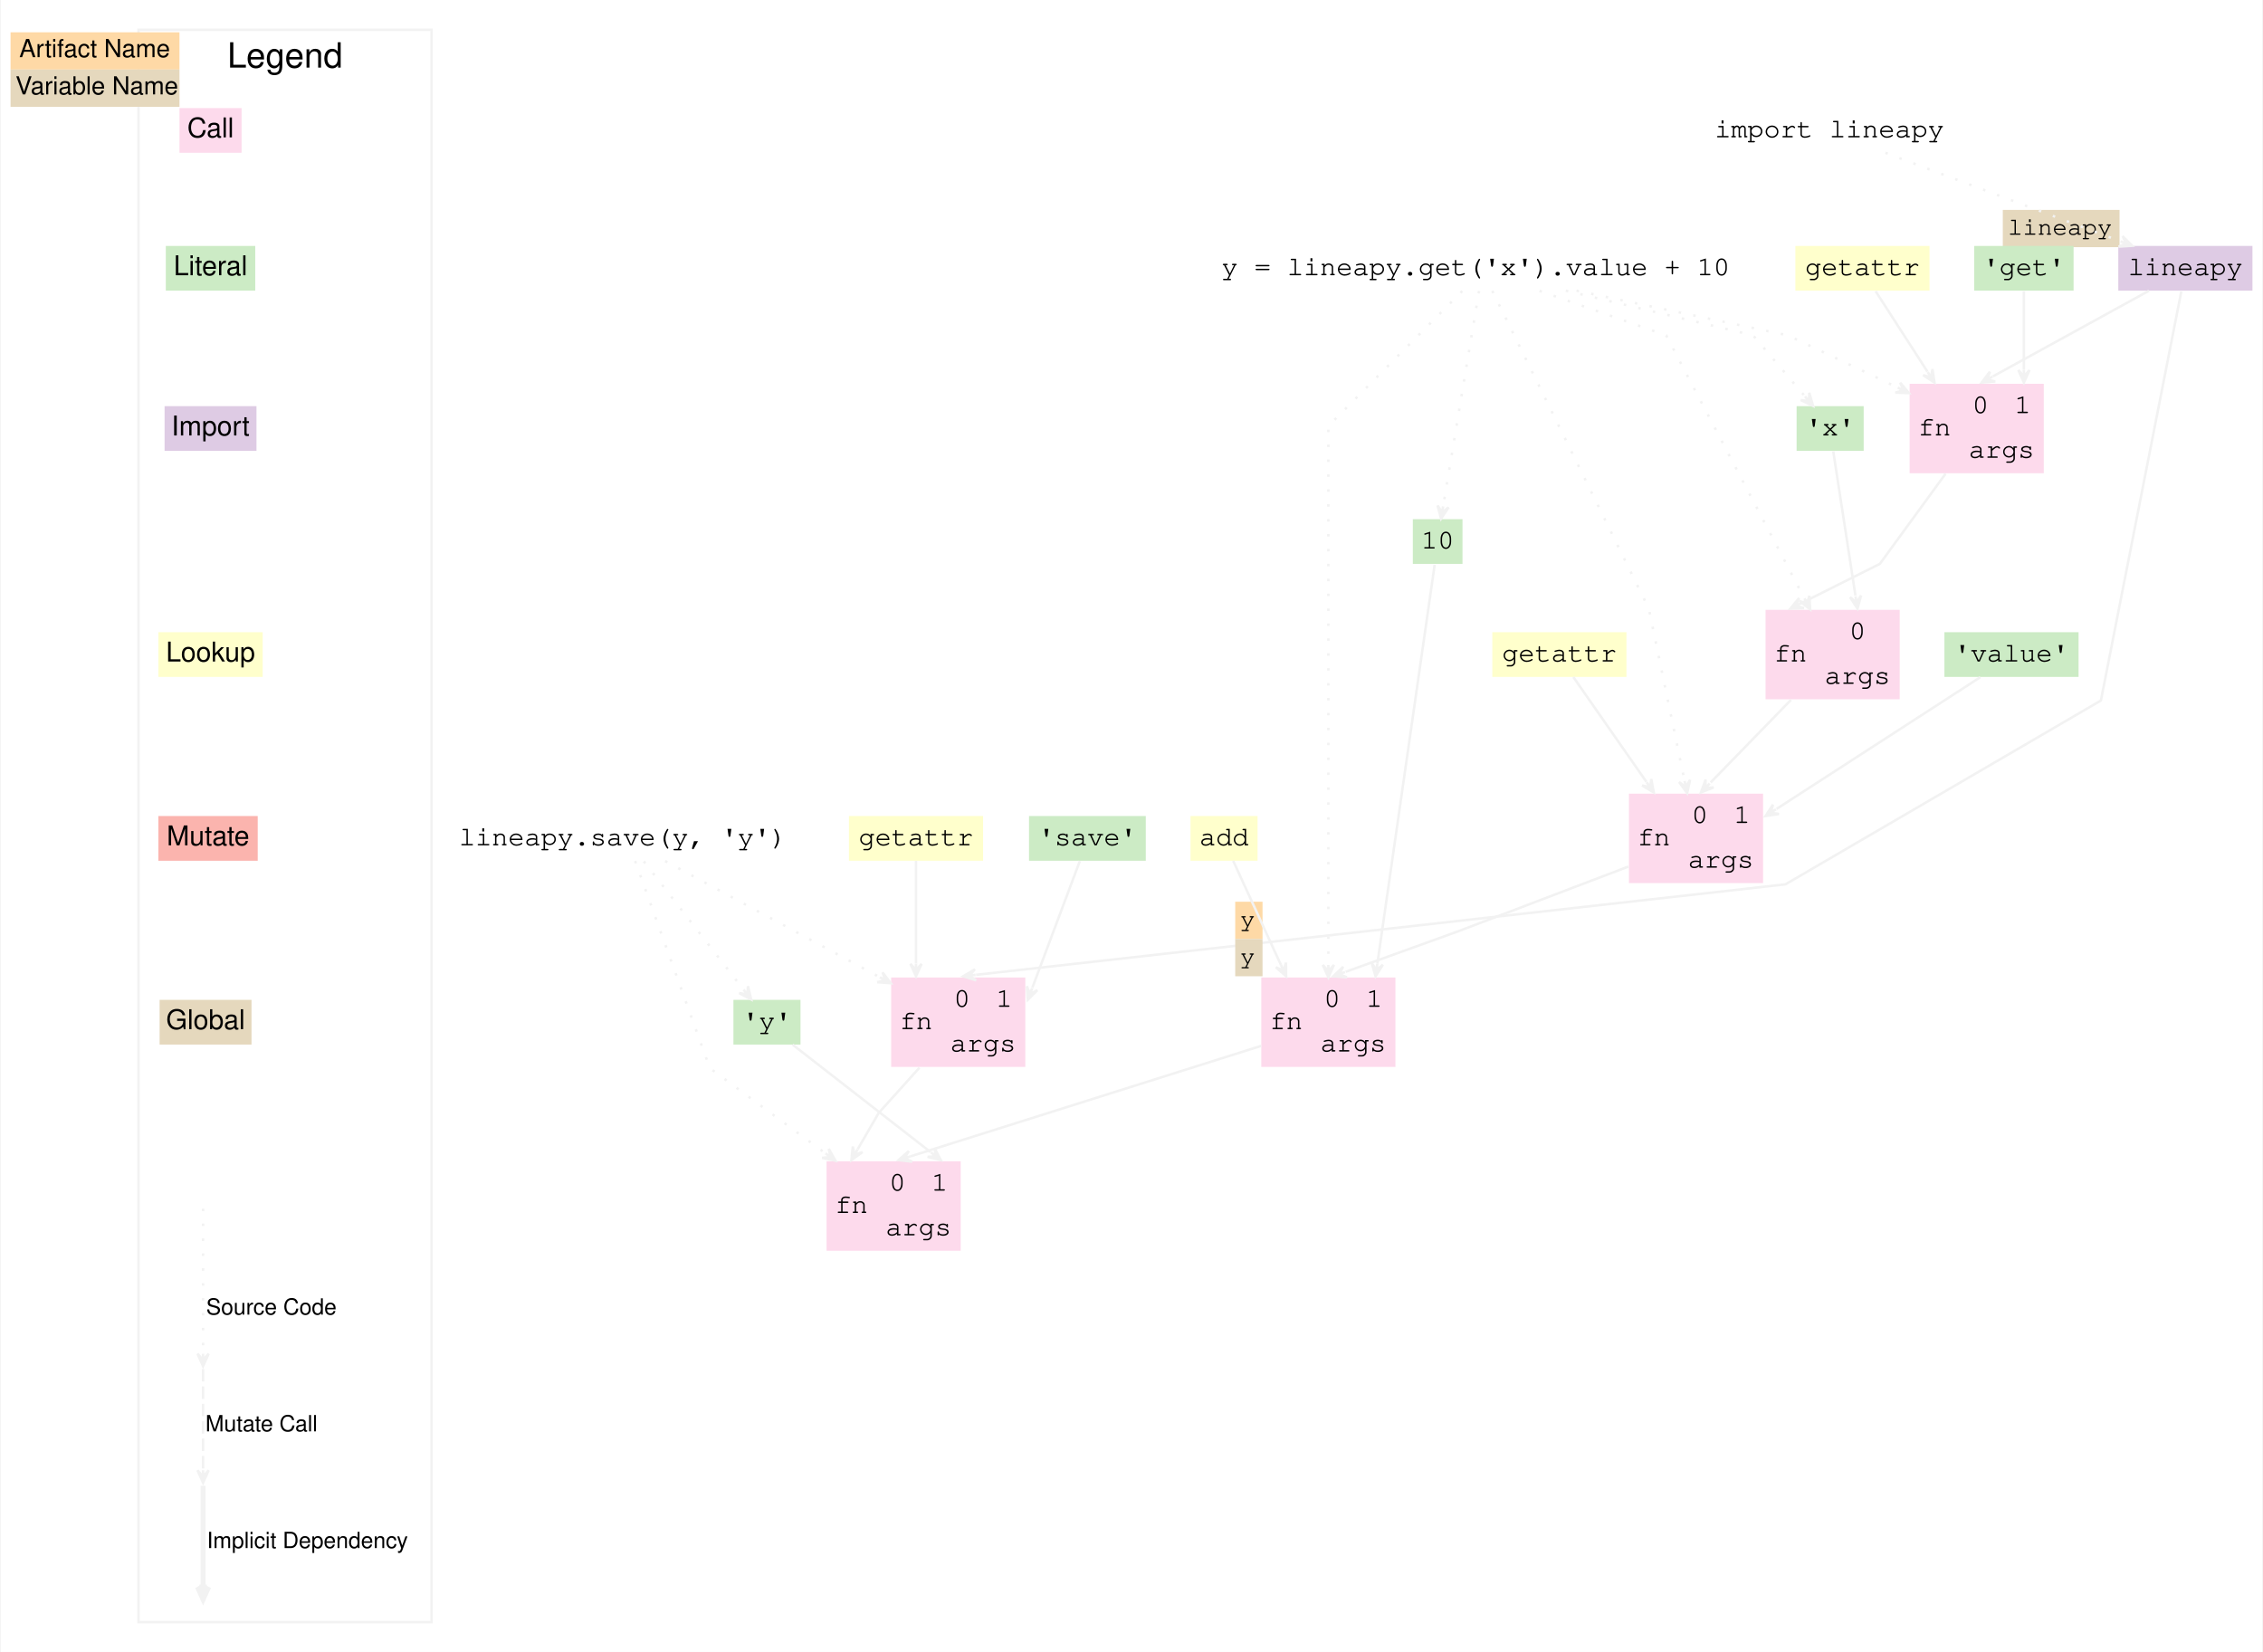
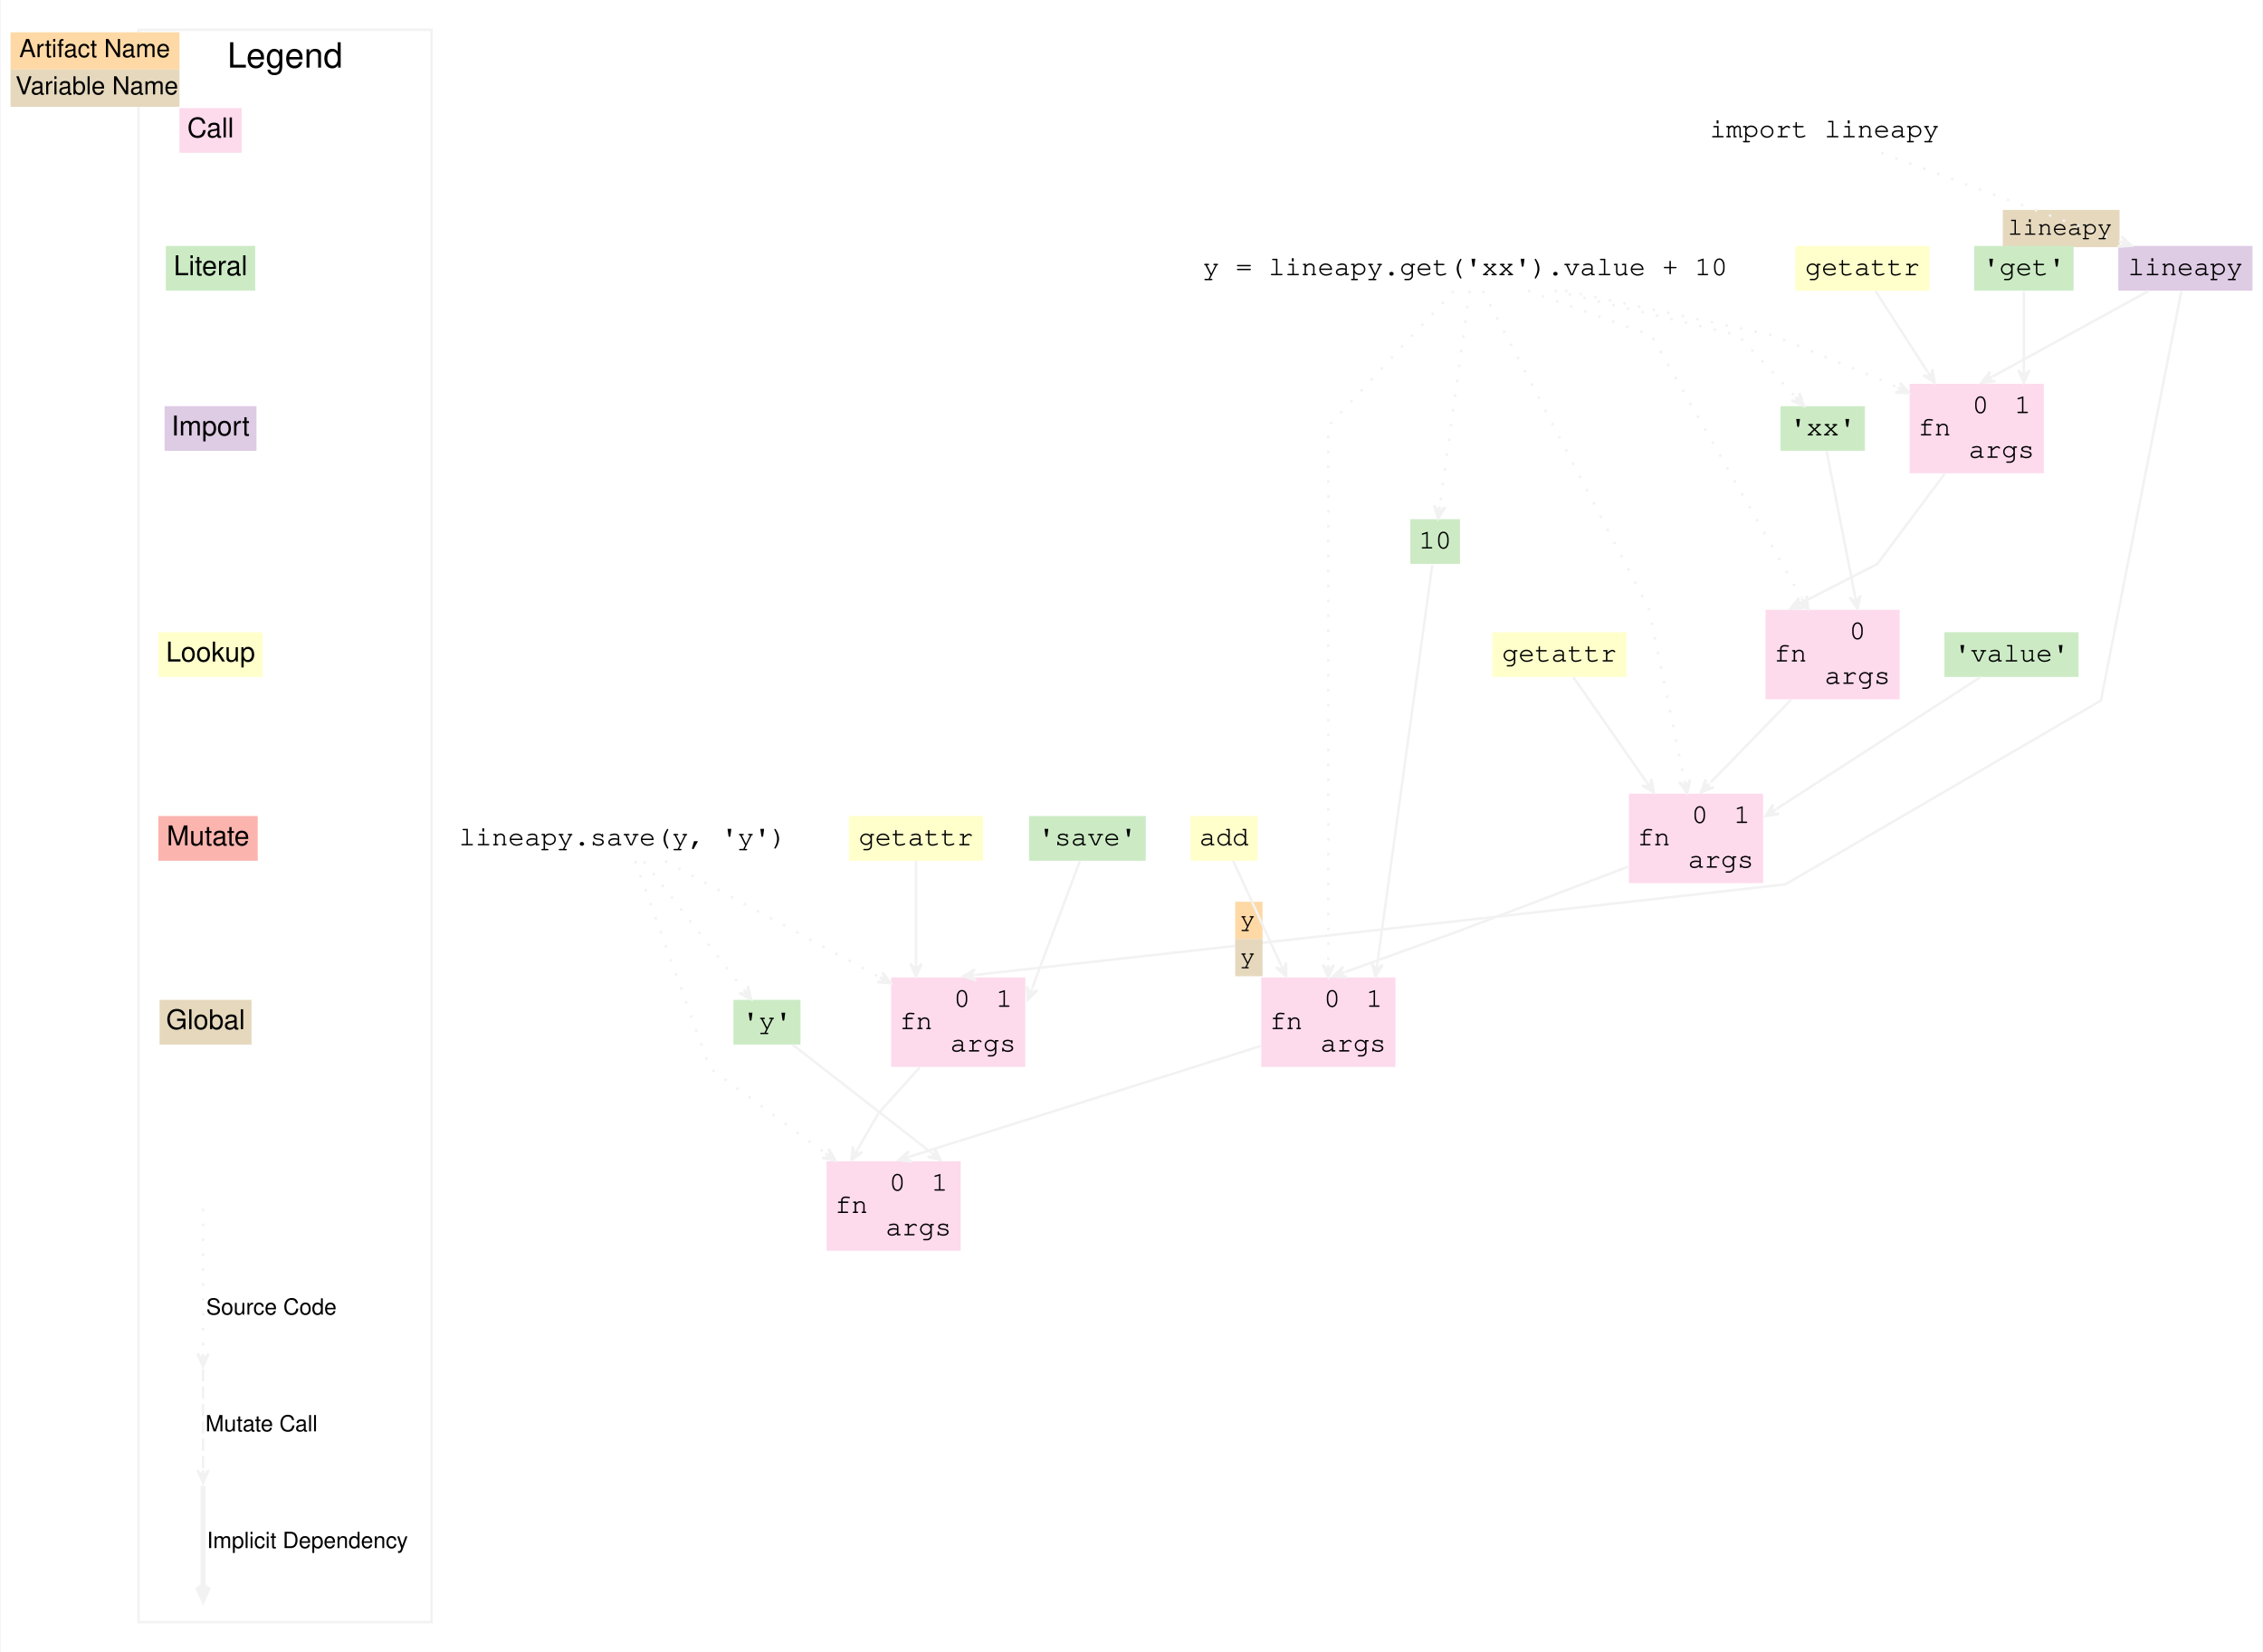
<svg xmlns="http://www.w3.org/2000/svg" width="911pt" height="665pt" viewBox="0 0 910.5 665">
  <g class="graph" transform="scale(1) translate(4 661)">
    <polygon points="-4 4 -4 -661 906.5 -661 906.5 4" fill="#fff" stroke="transparent" />
    <g class="cluster">
      <polygon points="51.5 -8 51.5 -649 169.5 -649 169.5 -8" fill="none" stroke="#f2f2f2" />
      <text x="110.5" y="-633.8" font-family="Helvetica,sans-Serif" font-size="14" text-anchor="middle">Legend</text>
    </g>
    <g class="node">
      <polygon points="68 -599.5 68 -617.5 93 -617.5 93 -599.5" fill="#fddaec" stroke="#f2f2f2" stroke-width="0" />
      <text x="80.5" y="-605.7" fill="#000000" font-family="Helvetica,sans-Serif" font-size="11" text-anchor="middle">Call</text>
      <polygon points="0 -633 0 -648 68 -648 68 -633" fill="#fed9a6" stroke="transparent" />
      <text x="3.5" y="-638" fill="#000000" font-family="Helvetica,sans-Serif" font-size="10">Artifact Name</text>
      <polygon points="0 -618 0 -633 68 -633 68 -618" fill="#e5d8bd" stroke="transparent" />
      <text x="2" y="-623" fill="#000000" font-family="Helvetica,sans-Serif" font-size="10">Variable Name</text>
      <polygon points="98.5 -562 62.5 -562 62.5 -544 98.5 -544" fill="#ccebc5" stroke="#f2f2f2" stroke-width="0" />
      <text x="80.5" y="-550.2" fill="#000000" font-family="Helvetica,sans-Serif" font-size="11" text-anchor="middle">Literal</text>
      <polygon points="99 -497.5 62 -497.5 62 -479.5 99 -479.5" fill="#decbe4" stroke="#f2f2f2" stroke-width="0" />
      <text x="80.5" y="-485.7" fill="#000000" font-family="Helvetica,sans-Serif" font-size="11" text-anchor="middle">Import</text>
      <polygon points="101.5 -406.5 59.5 -406.5 59.5 -388.5 101.5 -388.5" fill="#ffc" stroke="#f2f2f2" stroke-width="0" />
      <text x="80.5" y="-394.7" fill="#000000" font-family="Helvetica,sans-Serif" font-size="11" text-anchor="middle">Lookup</text>
      <polygon points="59.5 -314.5 59.5 -332.5 99.5 -332.5 99.5 -314.5" fill="#fbb4ae" stroke="#f2f2f2" stroke-width="0" />
      <text x="79.5" y="-320.7" fill="#000000" font-family="Helvetica,sans-Serif" font-size="11" text-anchor="middle">Mutate</text>
      <polygon points="97 -258.5 60 -258.5 60 -240.5 97 -240.5" fill="#e5d8bd" stroke="#f2f2f2" stroke-width="0" />
      <text x="78.5" y="-246.7" fill="#000000" font-family="Helvetica,sans-Serif" font-size="11" text-anchor="middle">Global</text>
    </g>
    <g class="edge">
      <path d="m77.5-174.45v58.33" fill="none" stroke="#f2f2f2" stroke-dasharray="1,5" />
      <polygon points="77.5 -111.04 79.75 -116.04 77.5 -113.54 77.5 -116.04 77.5 -116.04 77.5 -116.04 77.5 -113.54 75.25 -116.04 77.5 -111.04" fill="#f2f2f2" stroke="#f2f2f2" />
      <text x="105" y="-131.8" font-family="Helvetica,sans-Serif" font-size="9" text-anchor="middle">Source Code</text>
      <path d="m77.5-109.87v40.47" fill="none" stroke="#f2f2f2" stroke-dasharray="5,2" />
      <polygon points="77.5 -64.12 79.75 -69.12 77.5 -66.62 77.5 -69.12 77.5 -69.12 77.5 -69.12 77.5 -66.62 75.25 -69.12 77.5 -64.12" fill="#f2f2f2" stroke="#f2f2f2" />
      <text x="101" y="-84.8" font-family="Helvetica,sans-Serif" font-size="9" text-anchor="middle">Mutate Call</text>
      <path d="m77.5-62.87v40.47" fill="none" stroke="#f2f2f2" stroke-width="2" />
      <polygon points="77.5 -17.12 79.75 -22.12 78 -19.62 78 -22.12 77.5 -22.12 77 -22.12 77 -19.62 75.25 -22.12 77.5 -17.12" fill="#f2f2f2" stroke="#f2f2f2" stroke-width="2" />
      <text x="119.5" y="-37.8" font-family="Helvetica,sans-Serif" font-size="9" text-anchor="middle">Implicit Dependency</text>
    </g>
    <g class="node">
      <polygon points="902.5 -562 848.5 -562 848.5 -544 902.5 -544" fill="#decbe4" stroke="#f2f2f2" stroke-width="0" />
      <text x="875.5" y="-550.2" fill="#000000" font-family="Courier,monospace" font-size="11" text-anchor="middle">lineapy</text>
      <polygon points="802 -561.5 802 -576.5 849 -576.5 849 -561.5" fill="#e5d8bd" stroke="transparent" />
      <text x="804" y="-566.5" fill="#000000" font-family="Courier,monospace" font-size="10">lineapy</text>
      <polygon points="764.5 -470.5 764.5 -506.5 818.5 -506.5 818.5 -470.5" fill="#fddaec" stroke="#f2f2f2" stroke-width="0" />
      <text x="774.5" y="-485.7" fill="#000000" font-family="Courier,monospace" font-size="11" text-anchor="middle">fn</text>
      <polyline points="784.5 -470.5 784.5 -506.5" fill="none" stroke="#f2f2f2" stroke-width="0" />
      <text x="793" y="-494.7" fill="#000000" font-family="Courier,monospace" font-size="11" text-anchor="middle">0</text>
      <polyline points="801.5 -488.5 801.5 -506.5" fill="none" stroke="#f2f2f2" stroke-width="0" />
      <text x="810" y="-494.7" fill="#000000" font-family="Courier,monospace" font-size="11" text-anchor="middle">1</text>
      <polyline points="784.5 -488.5 818.5 -488.5" fill="none" stroke="#f2f2f2" stroke-width="0" />
      <text x="801.5" y="-476.7" fill="#000000" font-family="Courier,monospace" font-size="11" text-anchor="middle">args</text>
    </g>
    <g class="edge" stroke="#f2f2f2">
      <path d="m860.84-543.95c-18.98 10.41-51.02 27.99-62.81 34.46" fill="none" />
      <polygon points="793.5 -507 798.97 -507.43 795.69 -508.2 797.88 -509.41 797.88 -509.41 797.88 -509.41 795.69 -508.2 796.8 -511.38 793.5 -507" fill="#f2f2f2" />
    </g>
    <g class="node">
      <polygon points="354.5 -231.5 354.5 -267.5 408.5 -267.5 408.5 -231.5" fill="#fddaec" stroke="#f2f2f2" stroke-width="0" />
      <text x="364.5" y="-246.7" fill="#000000" font-family="Courier,monospace" font-size="11" text-anchor="middle">fn</text>
      <polyline points="374.5 -231.5 374.5 -267.5" fill="none" stroke="#f2f2f2" stroke-width="0" />
      <text x="383" y="-255.7" fill="#000000" font-family="Courier,monospace" font-size="11" text-anchor="middle">0</text>
      <polyline points="391.5 -249.5 391.5 -267.5" fill="none" stroke="#f2f2f2" stroke-width="0" />
      <text x="400" y="-255.7" fill="#000000" font-family="Courier,monospace" font-size="11" text-anchor="middle">1</text>
      <polyline points="374.5 -249.5 408.5 -249.5" fill="none" stroke="#f2f2f2" stroke-width="0" />
      <text x="391.5" y="-237.7" fill="#000000" font-family="Courier,monospace" font-size="11" text-anchor="middle">args</text>
    </g>
    <g class="edge" stroke="#f2f2f2">
      <path d="m873.86-543.66c-6.79 34.56-32.36 164.66-32.36 164.66l-127 74s-283.69 31.71-325.8 36.42" fill="none" />
      <polygon points="383.5 -268 388.72 -266.32 385.98 -268.28 388.47 -268.56 388.47 -268.56 388.47 -268.56 385.98 -268.28 388.22 -270.79 383.5 -268" fill="#f2f2f2" />
    </g>
    <g class="node">
      <polygon points="650.5 -406.5 596.5 -406.5 596.5 -388.5 650.5 -388.5" fill="#ffc" stroke="#f2f2f2" stroke-width="0" />
      <text x="623.5" y="-394.7" fill="#000000" font-family="Courier,monospace" font-size="11" text-anchor="middle">getattr</text>
      <polygon points="651.5 -305.5 651.5 -341.5 705.5 -341.5 705.5 -305.5" fill="#fddaec" stroke="#f2f2f2" stroke-width="0" />
      <text x="661.5" y="-320.7" fill="#000000" font-family="Courier,monospace" font-size="11" text-anchor="middle">fn</text>
      <polyline points="671.5 -305.5 671.5 -341.5" fill="none" stroke="#f2f2f2" stroke-width="0" />
      <text x="680" y="-329.7" fill="#000000" font-family="Courier,monospace" font-size="11" text-anchor="middle">0</text>
      <polyline points="688.5 -323.5 688.5 -341.5" fill="none" stroke="#f2f2f2" stroke-width="0" />
      <text x="697" y="-329.7" fill="#000000" font-family="Courier,monospace" font-size="11" text-anchor="middle">1</text>
      <polyline points="671.5 -323.5 705.5 -323.5" fill="none" stroke="#f2f2f2" stroke-width="0" />
      <text x="688.5" y="-311.7" fill="#000000" font-family="Courier,monospace" font-size="11" text-anchor="middle">args</text>
    </g>
    <g class="edge" stroke="#f2f2f2">
      <path d="m629.11-388.46c8.17 11.73 23.08 33.11 29.41 42.19" fill="none" />
      <polygon points="661.5 -342 660.49 -347.39 660.07 -344.05 658.64 -346.1 658.64 -346.1 658.64 -346.1 660.07 -344.05 656.79 -344.81 661.5 -342" fill="#f2f2f2" />
    </g>
    <g class="node">
-       <polygon points="746 -497.5 719 -497.5 719 -479.5 746 -479.5" fill="#ccebc5" stroke="#f2f2f2" stroke-width="0" />
-       <text x="732.5" y="-485.7" fill="#000000" font-family="Courier,monospace" font-size="11" text-anchor="middle">'x'</text>
+       <polygon points="746.5 -497.5 712.5 -497.5 712.5 -479.5 746.5 -479.5" fill="#ccebc5" stroke="#f2f2f2" stroke-width="0" />
+       <text x="729.5" y="-485.7" fill="#000000" font-family="Courier,monospace" font-size="11" text-anchor="middle">'xx'</text>
      <polygon points="706.5 -379.5 706.5 -415.5 760.5 -415.5 760.5 -379.5" fill="#fddaec" stroke="#f2f2f2" stroke-width="0" />
      <text x="716.5" y="-394.7" fill="#000000" font-family="Courier,monospace" font-size="11" text-anchor="middle">fn</text>
      <polyline points="726.5 -379.5 726.5 -415.5" fill="none" stroke="#f2f2f2" stroke-width="0" />
      <text x="743.5" y="-403.7" fill="#000000" font-family="Courier,monospace" font-size="11" text-anchor="middle">0</text>
      <polyline points="726.5 -397.5 760.5 -397.5" fill="none" stroke="#f2f2f2" stroke-width="0" />
      <text x="743.5" y="-385.7" fill="#000000" font-family="Courier,monospace" font-size="11" text-anchor="middle">args</text>
    </g>
    <g class="edge" stroke="#f2f2f2">
-       <path d="m733.76-479.3c2.28 14.82 7.03 45.66 8.93 58.02" fill="none" />
-       <polygon points="743.5 -416 744.96 -421.28 743.12 -418.47 742.74 -420.94 742.74 -420.94 742.74 -420.94 743.12 -418.47 740.52 -420.6 743.5 -416" fill="#f2f2f2" />
+       <path d="m731.11-479.3c2.93 14.97 9.06 46.28 11.43 58.38" fill="none" />
+       <polygon points="743.5 -416 744.75 -421.34 743.02 -418.45 742.54 -420.91 742.54 -420.91 742.54 -420.91 743.02 -418.45 740.33 -420.47 743.5 -416" fill="#f2f2f2" />
    </g>
    <g class="node">
      <polygon points="772.5 -562 718.5 -562 718.5 -544 772.5 -544" fill="#ffc" stroke="#f2f2f2" stroke-width="0" />
      <text x="745.5" y="-550.2" fill="#000000" font-family="Courier,monospace" font-size="11" text-anchor="middle">getattr</text>
    </g>
    <g class="edge" stroke="#f2f2f2">
      <path d="m750.82-543.75c6.15 9.54 16.04 24.89 20.86 32.37" fill="none" />
      <polygon points="774.5 -507 773.68 -512.42 773.15 -509.1 771.79 -511.2 771.79 -511.2 771.79 -511.2 773.15 -509.1 769.9 -509.98 774.5 -507" fill="#f2f2f2" />
    </g>
    <g class="node">
      <polygon points="830.5 -562 790.5 -562 790.5 -544 830.5 -544" fill="#ccebc5" stroke="#f2f2f2" stroke-width="0" />
      <text x="810.5" y="-550.2" fill="#000000" font-family="Courier,monospace" font-size="11" text-anchor="middle">'get'</text>
    </g>
    <g class="edge" stroke="#f2f2f2">
      <path d="m810.5-543.75v31.63" fill="none" />
      <polygon points="810.5 -507 812.75 -512 810.5 -509.5 810.5 -512 810.5 -512 810.5 -512 810.5 -509.5 808.25 -512 810.5 -507" fill="#f2f2f2" />
-       <path d="m778.95-470.28c-11.41 15.64-26.45 36.28-26.45 36.28s-21.54 10.77-31.29 15.65" fill="none" />
-       <polygon points="716.5 -416 721.98 -416.22 718.74 -417.12 720.97 -418.24 720.97 -418.24 720.97 -418.24 718.74 -417.12 719.97 -420.25 716.5 -416" fill="#f2f2f2" />
+       <path d="m778.62-470.28c-11.69 15.64-27.12 36.28-27.12 36.28s-20.94 10.77-30.42 15.65" fill="none" />
+       <polygon points="716.5 -416 721.98 -416.29 718.72 -417.14 720.95 -418.29 720.95 -418.29 720.95 -418.29 718.72 -417.14 719.92 -420.29 716.5 -416" fill="#f2f2f2" />
      <path d="m716.73-379.26c-11.4 11.73-25.6 26.33-32.33 33.25" fill="none" />
      <polygon points="680.5 -342 685.6 -344.02 682.24 -343.79 683.99 -345.58 683.99 -345.58 683.99 -345.58 682.24 -343.79 682.37 -347.15 680.5 -342" fill="#f2f2f2" />
    </g>
    <g class="node">
      <polygon points="832.5 -406.5 778.5 -406.5 778.5 -388.5 832.5 -388.5" fill="#ccebc5" stroke="#f2f2f2" stroke-width="0" />
      <text x="805.5" y="-394.7" fill="#000000" font-family="Courier,monospace" font-size="11" text-anchor="middle">'value'</text>
    </g>
    <g class="edge" stroke="#f2f2f2">
      <path d="m792.96-388.39c-22.27 14.39-67.72 43.78-82.04 53.03" fill="none" />
      <polygon points="706.5 -332.5 711.92 -333.32 708.6 -333.86 710.7 -335.21 710.7 -335.21 710.7 -335.21 708.6 -333.86 709.48 -337.1 706.5 -332.5" fill="#f2f2f2" />
    </g>
    <g class="node">
      <polygon points="503.5 -231.5 503.5 -267.5 557.5 -267.5 557.5 -231.5" fill="#fddaec" stroke="#f2f2f2" stroke-width="0" />
      <text x="513.5" y="-246.7" fill="#000000" font-family="Courier,monospace" font-size="11" text-anchor="middle">fn</text>
      <polyline points="523.5 -231.5 523.5 -267.5" fill="none" stroke="#f2f2f2" stroke-width="0" />
      <text x="532" y="-255.7" fill="#000000" font-family="Courier,monospace" font-size="11" text-anchor="middle">0</text>
      <polyline points="540.5 -249.5 540.5 -267.5" fill="none" stroke="#f2f2f2" stroke-width="0" />
      <text x="549" y="-255.7" fill="#000000" font-family="Courier,monospace" font-size="11" text-anchor="middle">1</text>
      <polyline points="523.5 -249.5 557.5 -249.5" fill="none" stroke="#f2f2f2" stroke-width="0" />
      <text x="540.5" y="-237.7" fill="#000000" font-family="Courier,monospace" font-size="11" text-anchor="middle">args</text>
      <polygon points="493 -283 493 -298 504 -298 504 -283" fill="#fed9a6" stroke="transparent" />
      <text x="495" y="-288" fill="#000000" font-family="Courier,monospace" font-size="10">y</text>
      <polygon points="493 -268 493 -283 504 -283 504 -268" fill="#e5d8bd" stroke="transparent" />
      <text x="495" y="-273" fill="#000000" font-family="Courier,monospace" font-size="10">y</text>
    </g>
    <g class="edge" stroke="#f2f2f2">
      <path d="m651.25-312.14c-28.38 10.79-68.75 26.14-68.75 26.14s-32.38 11.66-45.02 16.21" fill="none" />
      <polygon points="532.5 -268 537.97 -267.58 534.85 -268.85 537.2 -269.69 537.2 -269.69 537.2 -269.69 534.85 -268.85 536.44 -271.81 532.5 -268" fill="#f2f2f2" />
    </g>
    <g class="node">
-       <polygon points="584.5 -452 564.5 -452 564.5 -434 584.5 -434" fill="#ccebc5" stroke="#f2f2f2" stroke-width="0" />
-       <text x="574.5" y="-440.2" fill="#000000" font-family="Courier,monospace" font-size="11" text-anchor="middle">10</text>
-     </g>
-     <g class="edge" stroke="#f2f2f2">
-       <path d="m573.29-433.61c-4.4 30.69-19.57 136.26-23.07 160.58" fill="none" />
-       <polygon points="549.5 -268 552.44 -272.63 549.86 -270.47 550.21 -272.95 550.21 -272.95 550.21 -272.95 549.86 -270.47 547.98 -273.27 549.5 -268" fill="#f2f2f2" />
+       <polygon points="583.5 -452 563.5 -452 563.5 -434 583.5 -434" fill="#ccebc5" stroke="#f2f2f2" stroke-width="0" />
+       <text x="573.5" y="-440.2" fill="#000000" font-family="Courier,monospace" font-size="11" text-anchor="middle">10</text>
+     </g>
+     <g class="edge" stroke="#f2f2f2">
+       <path d="m572.34-433.61c-4.23 30.69-18.79 136.26-22.15 160.58" fill="none" />
+       <polygon points="549.5 -268 552.41 -272.65 549.84 -270.48 550.18 -272.95 550.18 -272.95 550.18 -272.95 549.84 -270.48 547.95 -273.26 549.5 -268" fill="#f2f2f2" />
    </g>
    <g class="node">
      <polygon points="502 -332.5 475 -332.5 475 -314.5 502 -314.5" fill="#ffc" stroke="#f2f2f2" stroke-width="0" />
      <text x="488.5" y="-320.7" fill="#000000" font-family="Courier,monospace" font-size="11" text-anchor="middle">add</text>
    </g>
    <g class="edge" stroke="#f2f2f2">
      <path d="m492.19-314.46c5.32 11.61 14.99 32.68 19.22 41.91" fill="none" />
      <polygon points="513.5 -268 513.46 -273.48 512.46 -270.27 511.42 -272.54 511.42 -272.54 511.42 -272.54 512.46 -270.27 509.37 -271.61 513.5 -268" fill="#f2f2f2" />
    </g>
    <g class="node">
      <polygon points="328.5 -157.5 328.5 -193.5 382.5 -193.5 382.5 -157.5" fill="#fddaec" stroke="#f2f2f2" stroke-width="0" />
      <text x="338.5" y="-172.7" fill="#000000" font-family="Courier,monospace" font-size="11" text-anchor="middle">fn</text>
      <polyline points="348.5 -157.5 348.5 -193.5" fill="none" stroke="#f2f2f2" stroke-width="0" />
      <text x="357" y="-181.7" fill="#000000" font-family="Courier,monospace" font-size="11" text-anchor="middle">0</text>
      <polyline points="365.5 -175.5 365.5 -193.5" fill="none" stroke="#f2f2f2" stroke-width="0" />
      <text x="374" y="-181.7" fill="#000000" font-family="Courier,monospace" font-size="11" text-anchor="middle">1</text>
      <polyline points="348.5 -175.5 382.5 -175.5" fill="none" stroke="#f2f2f2" stroke-width="0" />
      <text x="365.5" y="-163.7" fill="#000000" font-family="Courier,monospace" font-size="11" text-anchor="middle">args</text>
    </g>
    <g class="edge" stroke="#f2f2f2">
      <path d="m503.47-239.98c-42.2 13.29-120.98 38.11-141.16 44.47" fill="none" />
      <polygon points="357.5 -194 362.95 -193.36 359.88 -194.75 362.27 -195.5 362.27 -195.5 362.27 -195.5 359.88 -194.75 361.59 -197.65 357.5 -194" fill="#f2f2f2" />
    </g>
    <g class="node">
      <polygon points="318 -258.5 291 -258.5 291 -240.5 318 -240.5" fill="#ccebc5" stroke="#f2f2f2" stroke-width="0" />
      <text x="304.5" y="-246.7" fill="#000000" font-family="Courier,monospace" font-size="11" text-anchor="middle">'y'</text>
    </g>
    <g class="edge" stroke="#f2f2f2">
      <path d="m314.83-240.46c15.67 12.2 44.76 34.85 55.52 43.23" fill="none" />
      <polygon points="374.5 -194 371.94 -198.85 372.53 -195.54 370.55 -197.07 370.55 -197.07 370.55 -197.07 372.53 -195.54 369.17 -195.3 374.5 -194" fill="#f2f2f2" />
    </g>
    <g class="node">
      <polygon points="391.5 -332.5 337.5 -332.5 337.5 -314.5 391.5 -314.5" fill="#ffc" stroke="#f2f2f2" stroke-width="0" />
      <text x="364.5" y="-320.7" fill="#000000" font-family="Courier,monospace" font-size="11" text-anchor="middle">getattr</text>
    </g>
    <g class="edge" stroke="#f2f2f2">
      <path d="m364.5-314.46v41.33" fill="none" />
      <polygon points="364.5 -268 366.75 -273 364.5 -270.5 364.5 -273 364.5 -273 364.5 -273 364.5 -270.5 362.25 -273 364.5 -268" fill="#f2f2f2" />
    </g>
    <g class="node">
      <polygon points="457 -332.5 410 -332.5 410 -314.5 457 -314.5" fill="#ccebc5" stroke="#f2f2f2" stroke-width="0" />
      <text x="433.5" y="-320.7" fill="#000000" font-family="Courier,monospace" font-size="11" text-anchor="middle">'save'</text>
    </g>
    <g class="edge" stroke="#f2f2f2">
      <path d="m430.46-314.39c-5.04 13.45-15 40-19.11 50.97" fill="none" />
      <polygon points="409.5 -258.5 413.36 -262.39 410.38 -260.84 411.26 -263.18 411.26 -263.18 411.26 -263.18 410.38 -260.84 409.15 -263.97 409.5 -258.5" fill="#f2f2f2" />
      <path d="m365.87-231.17c-8.12 9.02-16.37 18.17-16.37 18.17s-5.2 8.98-8.45 14.59" fill="none" />
      <polygon points="338.5 -194 342.95 -197.2 339.75 -196.16 341.01 -198.33 341.01 -198.33 341.01 -198.33 339.75 -196.16 339.06 -199.45 338.5 -194" fill="#f2f2f2" />
    </g>
    <g class="node">
-       <polygon points="784 -617.5 683 -617.5 683 -599.5 784 -599.5" fill="none" stroke="#000" stroke-width="0" />
-       <text x="686" y="-605.7" fill="#000000" font-family="Courier,monospace" font-size="11">import lineapy</text>
-     </g>
-     <g class="edge" stroke="#f2f2f2">
-       <path d="m754.76-599.49c25.2 9.49 67.2 25.32 94.43 35.58" fill="none" stroke-dasharray="1,5" />
-       <polygon points="854.1 -562.06 850.21 -565.93 851.76 -562.95 849.42 -563.83 849.42 -563.83 849.42 -563.83 851.76 -562.95 848.62 -561.72 854.1 -562.06" fill="#f2f2f2" />
-     </g>
-     <g class="node">
-       <polygon points="700.5 -562 484.5 -562 484.5 -544 700.5 -544" fill="none" stroke="#000" stroke-width="0" />
-       <text x="487.5" y="-550.2" fill="#000000" font-family="Courier,monospace" font-size="11">y = lineapy.get('x').value + 10</text>
-     </g>
-     <g class="edge" stroke="#f2f2f2">
-       <path d="m626.09-543.99c32.03 7.64 75.41 17.99 75.41 17.99s11.68 13.75 20.7 24.37" fill="none" stroke-dasharray="1,5" />
-       <polygon points="725.62 -497.6 724.1 -502.87 724 -499.51 722.38 -501.41 722.38 -501.41 722.38 -501.41 724 -499.51 720.67 -499.95 725.62 -497.6" fill="#f2f2f2" />
-       <path d="m630.41-543.99c36.14 7.64 85.09 17.99 85.09 17.99l40 19s1.59 0.77 4.1 1.99" fill="none" stroke-dasharray="1,5" />
+       <text x="684" y="-605.7" fill="#000000" font-family="Courier,monospace" font-size="11">import lineapy</text>
+     </g>
+     <g class="edge" stroke="#f2f2f2">
+       <path d="m753.06-599.49c25.55 9.49 68.15 25.32 95.76 35.58" fill="none" stroke-dasharray="1,5" />
+       <polygon points="853.79 -562.06 849.89 -565.91 851.45 -562.93 849.11 -563.81 849.11 -563.81 849.11 -563.81 851.45 -562.93 848.32 -561.7 853.79 -562.06" fill="#f2f2f2" />
+     </g>
+     <g class="node">
+       <text x="480" y="-550.2" fill="#000000" font-family="Courier,monospace" font-size="11">y = lineapy.get('xx').value + 10</text>
+     </g>
+     <g class="edge" stroke="#f2f2f2">
+       <path d="m621.48-543.99c31.44 7.64 74.02 17.99 74.02 17.99s13.04 14 22.97 24.66" fill="none" stroke-dasharray="1,5" />
+       <polygon points="721.95 -497.6 720.19 -502.79 720.25 -499.43 718.55 -501.26 718.55 -501.26 718.55 -501.26 720.25 -499.43 716.9 -499.73 721.95 -497.6" fill="#f2f2f2" />
+       <path d="m625.79-543.99c35.55 7.64 83.71 17.99 83.71 17.99l46 19s1.59 0.77 4.1 1.99" fill="none" stroke-dasharray="1,5" />
      <polygon points="764.21 -502.76 760.7 -506.97 761.97 -503.86 759.72 -504.95 759.72 -504.95 759.72 -504.95 761.97 -503.86 758.73 -502.93 764.21 -502.76" fill="#f2f2f2" />
-       <path d="m615.51-543.92c21.72 7.64 50.99 17.92 50.99 17.92s36.34 69.15 55.49 105.6" fill="none" stroke-dasharray="1,5" />
-       <polygon points="724.46 -415.7 724.13 -421.17 723.3 -417.91 722.14 -420.12 722.14 -420.12 722.14 -420.12 723.3 -417.91 720.15 -419.07 724.46 -415.7" fill="#f2f2f2" />
-       <path d="m596.49-543.9c14.42 29.28 63.01 127.9 63.01 127.9s8.72 42 14.35 69.09" fill="none" stroke-dasharray="1,5" />
+       <path d="m610.89-543.92c21.13 7.64 49.61 17.92 49.61 17.92s39.59 69.15 60.46 105.6" fill="none" stroke-dasharray="1,5" />
+       <polygon points="723.65 -415.7 723.12 -421.15 722.41 -417.86 721.17 -420.03 721.17 -420.03 721.17 -420.03 722.41 -417.86 719.22 -418.92 723.65 -415.7" fill="#f2f2f2" />
+       <path d="m592.73-543.9c15.28 29.28 66.77 127.9 66.77 127.9s8.72 42 14.35 69.09" fill="none" stroke-dasharray="1,5" />
      <polygon points="674.93 -341.71 676.11 -347.06 674.42 -344.16 673.91 -346.61 673.91 -346.61 673.91 -346.61 674.42 -344.16 671.71 -346.15 674.93 -341.71" fill="#f2f2f2" />
-       <path d="m591.15-543.88c-3.09 18.53-10.68 64.08-14.45 86.7" fill="none" stroke-dasharray="1,5" />
-       <polygon points="575.87 -452.21 578.91 -456.77 576.28 -454.68 576.69 -457.14 576.69 -457.14 576.69 -457.14 576.28 -454.68 574.47 -457.51 575.87 -452.21" fill="#f2f2f2" />
-       <path d="m584.39-543.83c-16.8 16.94-53.89 54.33-53.89 54.33v167 49.74" fill="none" stroke-dasharray="1,5" />
+       <path d="m587.37-543.88c-2.57 18.53-8.9 64.08-12.04 86.7" fill="none" stroke-dasharray="1,5" />
+       <polygon points="574.64 -452.21 577.56 -456.85 574.98 -454.69 575.33 -457.16 575.33 -457.16 575.33 -457.16 574.98 -454.69 573.1 -457.47 574.64 -452.21" fill="#f2f2f2" />
+       <path d="m580.92-543.83c-15.72 16.94-50.42 54.33-50.42 54.33v167 49.74" fill="none" stroke-dasharray="1,5" />
      <polygon points="530.5 -267.56 532.75 -272.56 530.5 -270.06 530.5 -272.56 530.5 -272.56 530.5 -272.56 530.5 -270.06 528.25 -272.56 530.5 -267.56" fill="#f2f2f2" />
    </g>
    <g class="node">
-       <polygon points="319.5 -332.5 177.5 -332.5 177.5 -314.5 319.5 -314.5" fill="none" stroke="#000" stroke-width="0" />
      <text x="180.5" y="-320.7" fill="#000000" font-family="Courier,monospace" font-size="11">lineapy.save(y, 'y')</text>
    </g>
    <g class="edge" stroke="#f2f2f2">
      <path d="m254.92-314.24c9.79 12.59 28.51 36.65 39.94 51.34" fill="none" stroke-dasharray="1,5" />
      <polygon points="298.15 -258.66 296.86 -263.99 296.62 -260.64 295.08 -262.61 295.08 -262.61 295.08 -262.61 296.62 -260.64 293.31 -261.23 298.15 -258.66" fill="#f2f2f2" />
      <path d="m263.5-314.38c20.81 11.26 58.95 31.91 86.24 46.68" fill="none" stroke-dasharray="1,5" />
      <polygon points="354.36 -265.19 351.03 -269.55 352.16 -266.38 349.96 -267.57 349.96 -267.57 349.96 -267.57 352.16 -266.38 348.89 -265.6 354.36 -265.19" fill="#f2f2f2" />
      <path d="m251.43-314.38c8.07 22.39 30.07 83.38 30.07 83.38s25.41 18.71 46.45 34.21" fill="none" stroke-dasharray="1,5" />
      <polygon points="332.09 -193.74 329.39 -198.52 330.07 -195.23 328.06 -196.71 328.06 -196.71 328.06 -196.71 330.07 -195.23 326.73 -194.9 332.09 -193.74" fill="#f2f2f2" />
    </g>
  </g>
</svg>
